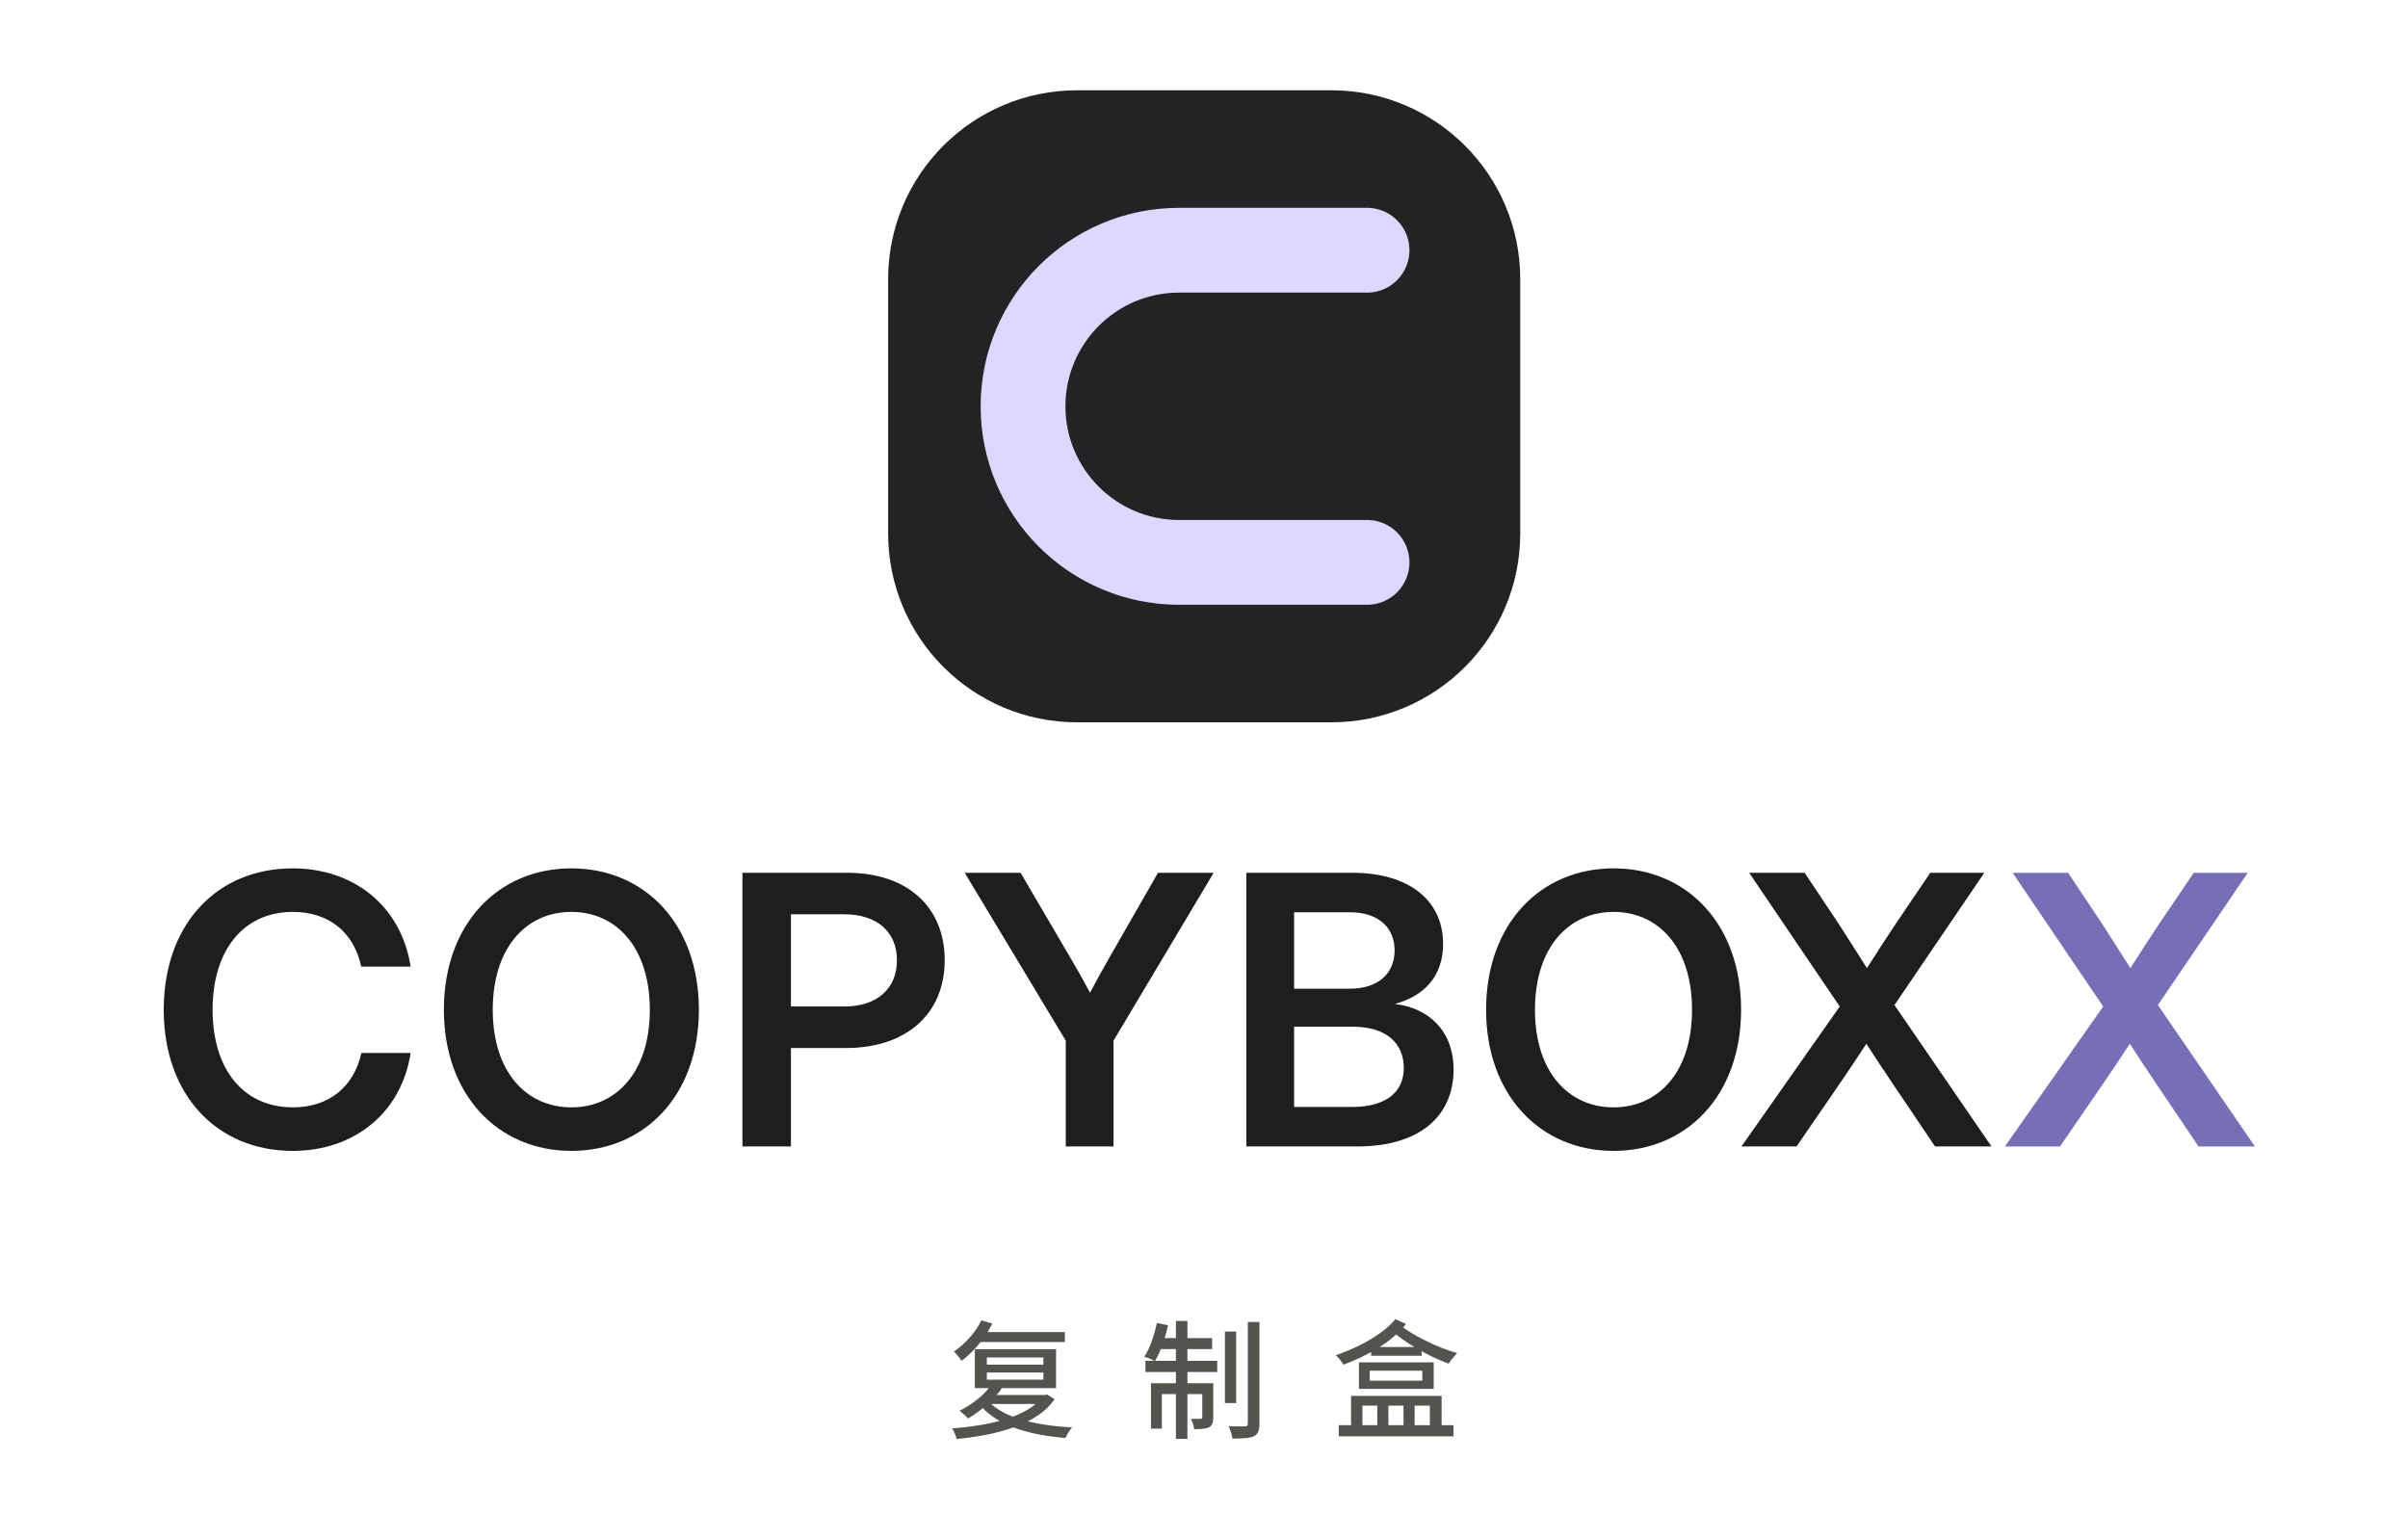
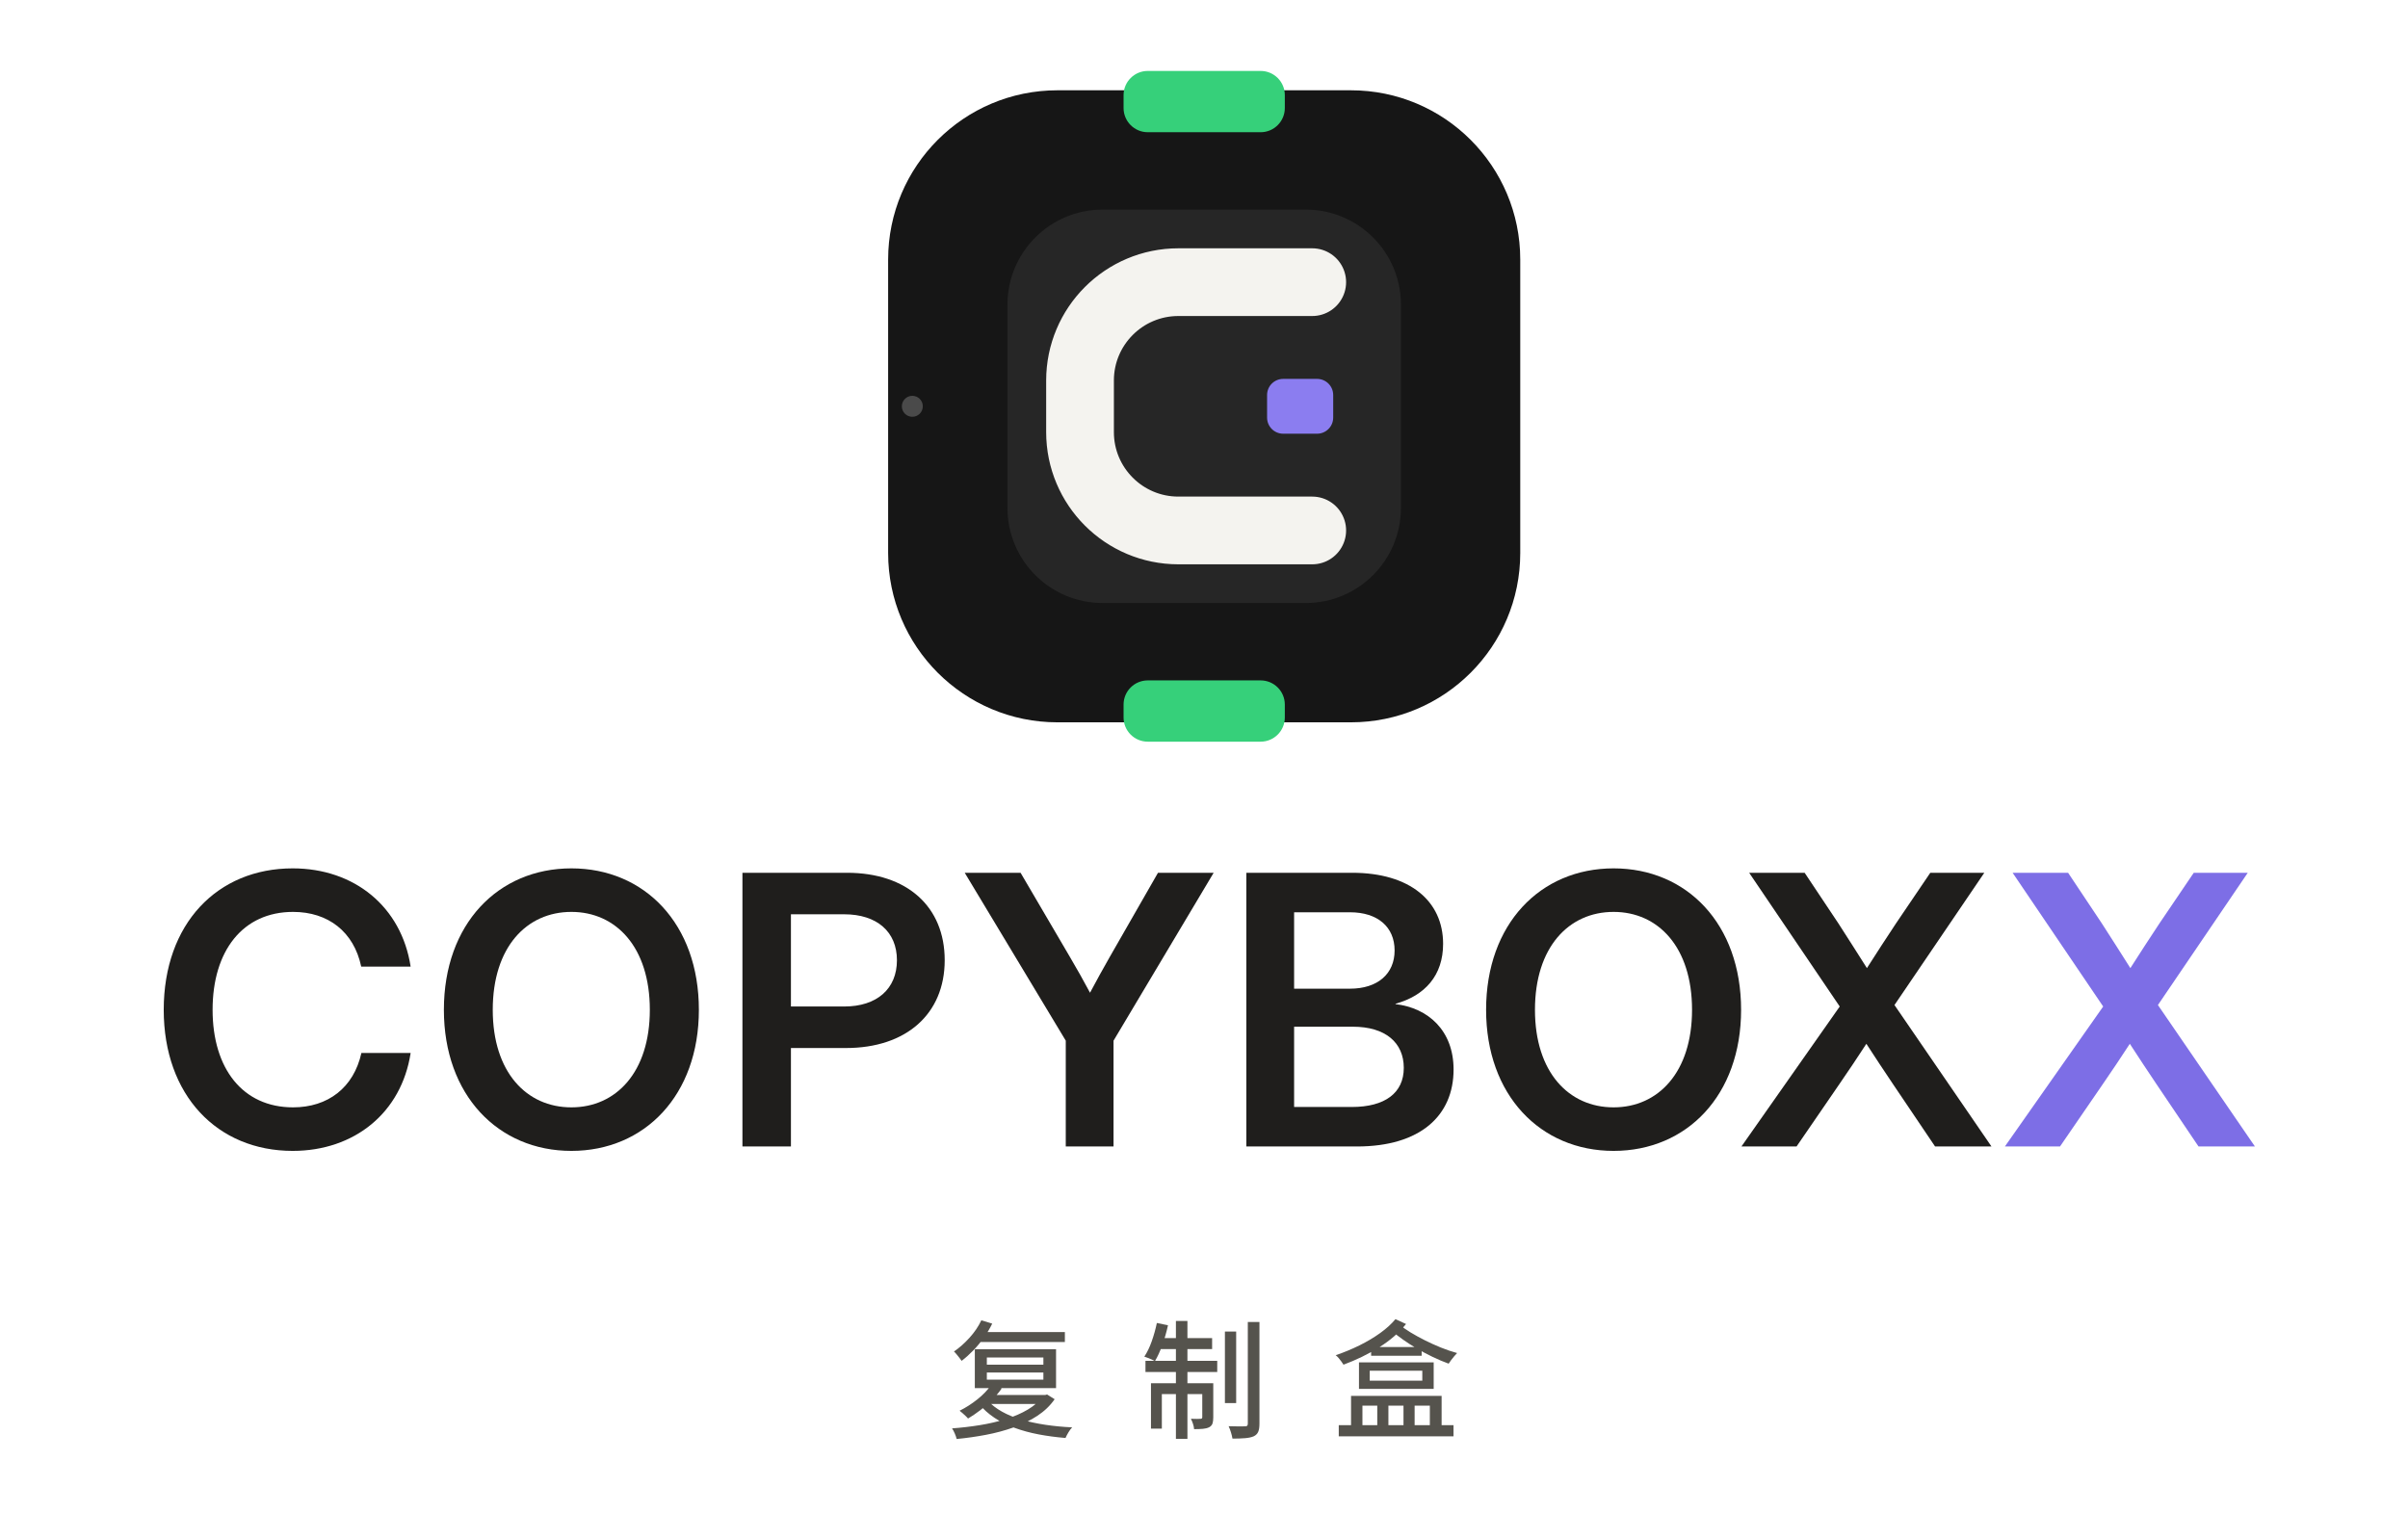
<svg xmlns="http://www.w3.org/2000/svg" viewBox="0 0 640 409" width="640" height="409">
-   <g transform="translate(236.05 24.00) scale(0.2561) translate(-184 -184)">
-     <rect x="184" y="184" width="656" height="656" rx="196" fill="#232325" />
-     <path d="M681 350H486A162 162 0 0 0 486 674H681" fill="none" stroke="#ddd8ff" stroke-width="88" stroke-linecap="round" stroke-linejoin="round" />
+   <g transform="translate(236.05 24.00) scale(0.21429) translate(-120 -120)">
+     <rect x="120" y="120" width="784" height="784" rx="210" fill="#161616" />
+     <rect x="412" y="96" width="200" height="76" rx="30" fill="#36d07a" />
+     <rect x="412" y="852" width="200" height="76" rx="30" fill="#36d07a" />
+     <rect x="268" y="268" width="488" height="488" rx="118" fill="#262626" />
+     <path d="M646 358H480A122 122 0 0 0 358 480V544A122 122 0 0 0 480 666H646" fill="none" stroke="#f4f3ef" stroke-width="84" stroke-linecap="round" stroke-linejoin="round" />
+     <rect x="590" y="478" width="82" height="68" rx="20" fill="#8b7df0" />
+     <circle cx="150" cy="512" r="13" fill="#4a4a4a" />
  </g>
  <path fill="#1f1e1c" transform="translate(40.00 304.75)" d="M37.793 1.172C54.199 1.172 66.699 -8.984 69.141 -24.854H56.055C54.004 -15.625 47.168 -10.4 37.891 -10.4C24.512 -10.4 16.504 -20.703 16.504 -36.328C16.504 -52.051 24.561 -62.354 37.891 -62.354C47.217 -62.354 54.053 -57.08 56.006 -47.803H69.141C66.699 -63.721 54.199 -73.926 37.793 -73.926C17.725 -73.926 3.516 -59.18 3.516 -36.328C3.516 -13.623 17.725 1.172 37.793 1.172Z" />
  <path fill="#1f1e1c" transform="translate(114.46 304.75)" d="M37.402 1.172C56.885 1.172 71.289 -13.623 71.289 -36.328C71.289 -59.131 56.885 -73.926 37.402 -73.926C17.92 -73.926 3.516 -59.131 3.516 -36.328C3.516 -13.672 17.92 1.172 37.402 1.172ZM37.402 -10.4C25.488 -10.4 16.504 -19.727 16.504 -36.328C16.504 -52.979 25.488 -62.354 37.402 -62.354C49.268 -62.354 58.252 -52.979 58.252 -36.328C58.252 -19.727 49.268 -10.4 37.402 -10.4Z" />
  <path fill="#1f1e1c" transform="translate(191.27 304.75)" d="M6.055 0.0H18.945V-26.172H33.594C49.561 -26.172 59.814 -35.205 59.814 -49.512C59.814 -63.77 49.805 -72.754 33.838 -72.754H6.055ZM18.945 -37.207V-61.719H33.105C41.797 -61.719 47.119 -57.08 47.119 -49.512C47.119 -41.895 41.797 -37.207 33.105 -37.207Z" />
  <path fill="#1f1e1c" transform="translate(255.77 304.75)" d="M27.49 0.0H40.186V-28.125L66.797 -72.754H52.002L39.16 -50.342C37.354 -47.217 35.645 -44.043 33.936 -40.869C32.227 -44.043 30.469 -47.217 28.613 -50.342L15.479 -72.754H0.635L27.49 -28.125Z" />
  <path fill="#1f1e1c" transform="translate(325.20 304.75)" d="M6.055 0.0H35.449C52.295 0.0 61.133 -8.203 61.133 -20.459C61.133 -30.811 54.395 -36.816 45.703 -37.842V-37.939C53.516 -40.088 58.35 -45.459 58.35 -53.857C58.35 -65.234 49.512 -72.754 34.18 -72.754H6.055ZM18.75 -10.498V-31.836H34.375C42.969 -31.836 47.9 -27.637 47.9 -20.898C47.9 -14.209 42.871 -10.498 34.082 -10.498ZM18.75 -41.943V-62.256H33.594C40.967 -62.256 45.459 -58.35 45.459 -52.1C45.459 -45.898 40.967 -41.943 33.594 -41.943Z" />
  <path fill="#1f1e1c" transform="translate(391.46 304.75)" d="M37.402 1.172C56.885 1.172 71.289 -13.623 71.289 -36.328C71.289 -59.131 56.885 -73.926 37.402 -73.926C17.92 -73.926 3.516 -59.131 3.516 -36.328C3.516 -13.672 17.92 1.172 37.402 1.172ZM37.402 -10.4C25.488 -10.4 16.504 -19.727 16.504 -36.328C16.504 -52.979 25.488 -62.354 37.402 -62.354C49.268 -62.354 58.252 -52.979 58.252 -36.328C58.252 -19.727 49.268 -10.4 37.402 -10.4Z" />
  <path fill="#1f1e1c" transform="translate(462.06 304.75)" d="M0.781 0.0H15.43L26.758 -16.504C29.248 -20.117 31.641 -23.682 33.984 -27.295C36.328 -23.682 38.672 -20.117 41.113 -16.504L52.246 0.0H67.236L41.455 -37.598L65.332 -72.754H50.977L41.846 -59.277C39.209 -55.322 36.67 -51.367 34.131 -47.412C31.641 -51.367 29.102 -55.322 26.562 -59.277L17.578 -72.754H2.832L26.904 -37.207Z" />
-   <path fill="#776fb6" transform="translate(532.08 304.75)" d="M0.781 0.0H15.43L26.758 -16.504C29.248 -20.117 31.641 -23.682 33.984 -27.295C36.328 -23.682 38.672 -20.117 41.113 -16.504L52.246 0.0H67.236L41.455 -37.598L65.332 -72.754H50.977L41.846 -59.277C39.209 -55.322 36.67 -51.367 34.131 -47.412C31.641 -51.367 29.102 -55.322 26.562 -59.277L17.578 -72.754H2.832L26.904 -37.207Z" />
+   <path fill="#7d6ee6" transform="translate(532.08 304.75)" d="M0.781 0.0H15.43L26.758 -16.504C29.248 -20.117 31.641 -23.682 33.984 -27.295C36.328 -23.682 38.672 -20.117 41.113 -16.504L52.246 0.0H67.236L41.455 -37.598L65.332 -72.754H50.977L41.846 -59.277C39.209 -55.322 36.67 -51.367 34.131 -47.412C31.641 -51.367 29.102 -55.322 26.562 -59.277L17.578 -72.754H2.832L26.904 -37.207Z" />
  <path fill="#55534d" transform="translate(252.05 379.65)" d="M10.234 -14.824V-12.92H25.262V-14.824ZM10.234 -18.802V-16.898H25.262V-18.802ZM7.038 -21.012H28.628V-10.676H7.038ZM8.772 -28.696 11.662 -27.812Q10.744 -25.908 9.435 -24.072Q8.126 -22.236 6.613 -20.672Q5.1 -19.108 3.536 -17.918Q3.332 -18.224 2.958 -18.7Q2.584 -19.176 2.193 -19.652Q1.802 -20.128 1.496 -20.4Q3.638 -21.862 5.627 -24.055Q7.616 -26.248 8.772 -28.696ZM8.772 -25.568H30.974V-22.916H7.446ZM11.424 -11.56 14.178 -10.574Q13.09 -9.01 11.611 -7.531Q10.132 -6.052 8.483 -4.794Q6.834 -3.536 5.236 -2.584Q4.998 -2.89 4.59 -3.264Q4.182 -3.638 3.757 -4.029Q3.332 -4.42 2.992 -4.658Q5.406 -5.848 7.701 -7.667Q9.996 -9.486 11.424 -11.56ZM10.336 -8.84H25.976V-6.46H8.16ZM25.092 -8.84H25.738L26.248 -8.976L28.254 -7.718Q26.452 -5.134 23.647 -3.298Q20.842 -1.462 17.34 -0.221Q13.838 1.02 9.979 1.751Q6.12 2.482 2.21 2.856Q2.074 2.244 1.717 1.411Q1.36 0.578 0.986 0.034Q4.726 -0.238 8.398 -0.833Q12.07 -1.428 15.334 -2.448Q18.598 -3.468 21.114 -4.964Q23.63 -6.46 25.092 -8.432ZM10.472 -7.344Q12.002 -5.678 14.28 -4.403Q16.558 -3.128 19.482 -2.278Q22.406 -1.428 25.806 -0.918Q29.206 -0.408 32.912 -0.238Q32.402 0.272 31.909 1.105Q31.416 1.938 31.144 2.584Q27.404 2.278 24.004 1.632Q20.604 0.986 17.629 -0.102Q14.654 -1.19 12.274 -2.771Q9.894 -4.352 8.16 -6.46Z" />
  <path fill="#55534d" transform="translate(303.05 379.65)" d="M22.508 -25.704H25.5V-6.698H22.508ZM28.594 -28.254H31.688V-1.224Q31.688 0.204 31.348 0.969Q31.008 1.734 30.158 2.142Q29.308 2.516 27.88 2.635Q26.452 2.754 24.514 2.754Q24.412 2.074 24.123 1.122Q23.834 0.17 23.494 -0.544Q24.922 -0.51 26.163 -0.493Q27.404 -0.476 27.88 -0.51Q28.254 -0.51 28.424 -0.663Q28.594 -0.816 28.594 -1.224ZM9.486 -28.526H12.546V2.822H9.486ZM16.49 -11.968H19.414V-2.89Q19.414 -1.904 19.21 -1.275Q19.006 -0.646 18.326 -0.272Q17.646 0.068 16.66 0.153Q15.674 0.238 14.314 0.238Q14.28 -0.408 14.025 -1.173Q13.77 -1.938 13.464 -2.516Q14.416 -2.482 15.113 -2.482Q15.81 -2.482 16.082 -2.516Q16.49 -2.516 16.49 -2.958ZM2.856 -11.968H17.68V-9.078H5.746V0.102H2.856ZM1.394 -17.918H20.468V-14.96H1.394ZM4.794 -23.97H19.108V-21.046H4.216ZM4.42 -27.982 7.378 -27.37Q6.8 -24.718 5.882 -22.151Q4.964 -19.584 3.91 -17.85Q3.604 -18.02 3.094 -18.258Q2.584 -18.496 2.04 -18.7Q1.496 -18.904 1.088 -19.04Q2.21 -20.706 3.06 -23.12Q3.91 -25.534 4.42 -27.982Z" />
  <path fill="#55534d" transform="translate(354.05 379.65)" d="M10.37 -21.59H23.8V-19.278H10.37ZM9.996 -15.3V-12.648H23.97V-15.3ZM7.14 -17.51H26.996V-10.472H7.14ZM1.768 -0.816H32.266V2.142H1.768ZM5.032 -8.602H29.104V0.544H25.976V-6.018H21.93V0.544H18.972V-6.018H14.96V0.544H12.002V-6.018H8.058V0.544H5.032ZM16.83 -29.002 19.652 -27.71Q16.83 -24.208 12.461 -21.488Q8.092 -18.768 3.026 -16.898Q2.822 -17.238 2.465 -17.731Q2.108 -18.224 1.717 -18.683Q1.326 -19.142 0.952 -19.414Q4.25 -20.536 7.276 -22.032Q10.302 -23.528 12.784 -25.313Q15.266 -27.098 16.83 -29.002ZM17.986 -27.506Q19.074 -26.554 20.808 -25.5Q22.542 -24.446 24.599 -23.409Q26.656 -22.372 28.866 -21.471Q31.076 -20.57 33.218 -19.992Q32.878 -19.652 32.453 -19.142Q32.028 -18.632 31.637 -18.122Q31.246 -17.612 30.974 -17.17Q28.9 -17.918 26.741 -18.955Q24.582 -19.992 22.576 -21.165Q20.57 -22.338 18.887 -23.528Q17.204 -24.718 16.014 -25.738Z" />
</svg>
